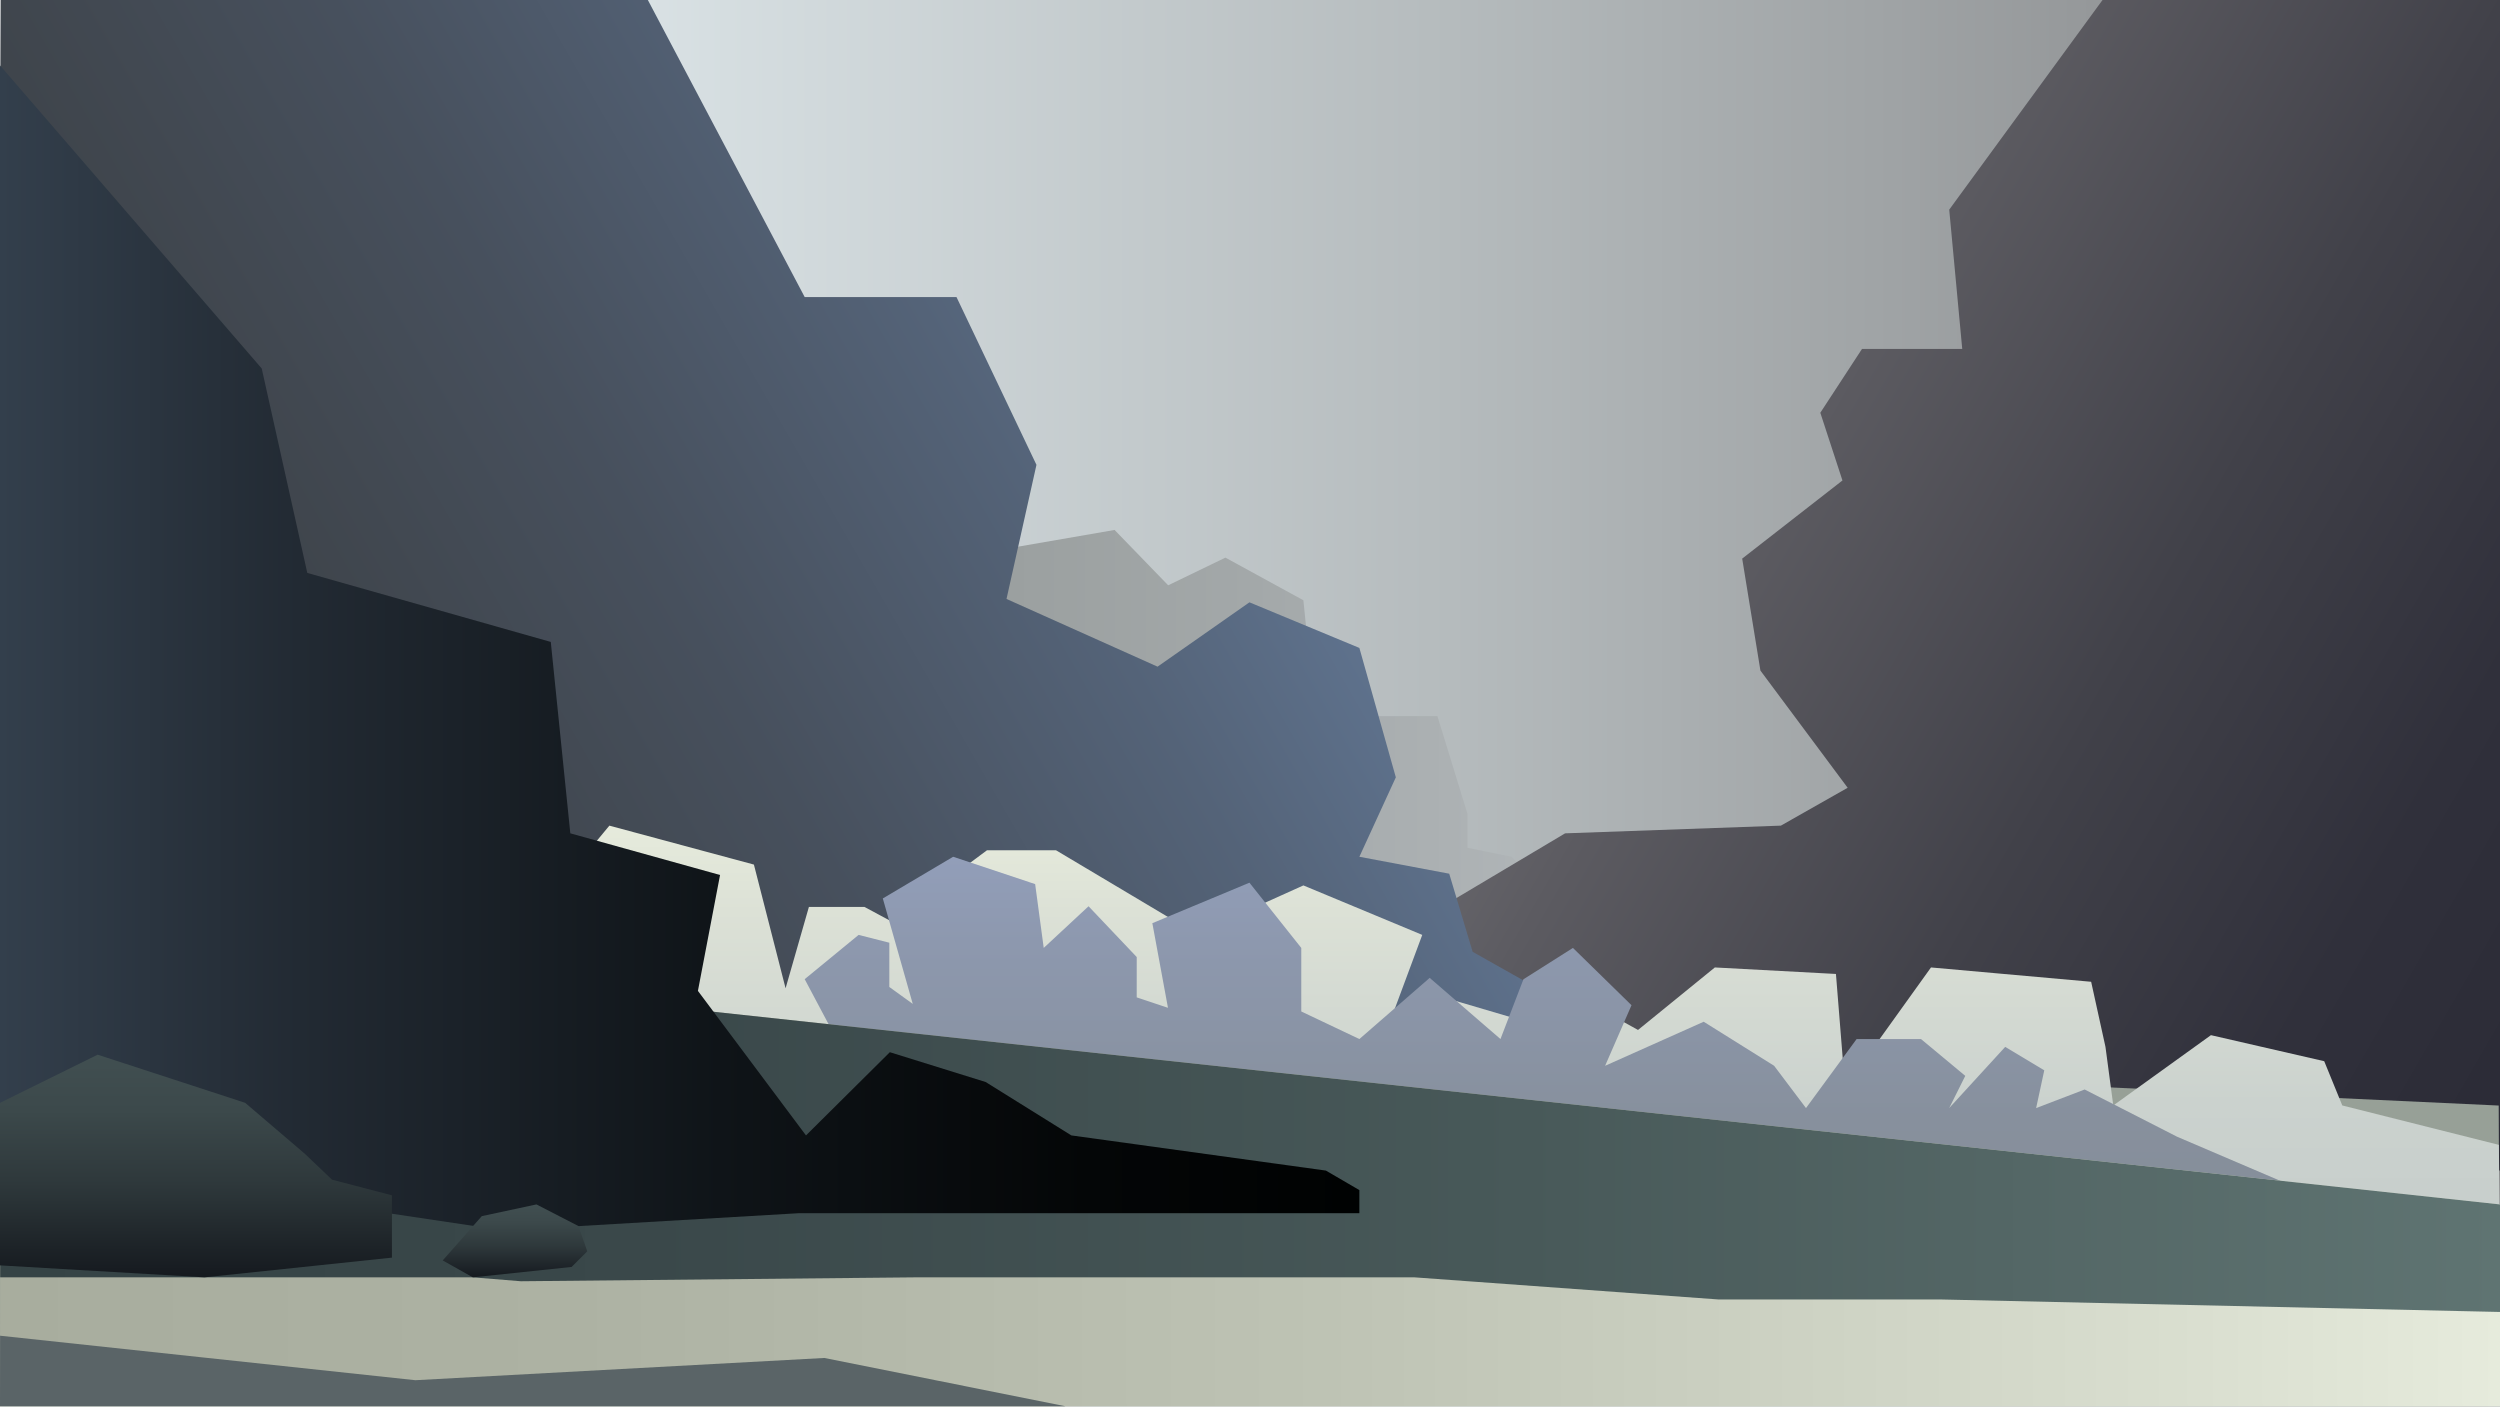
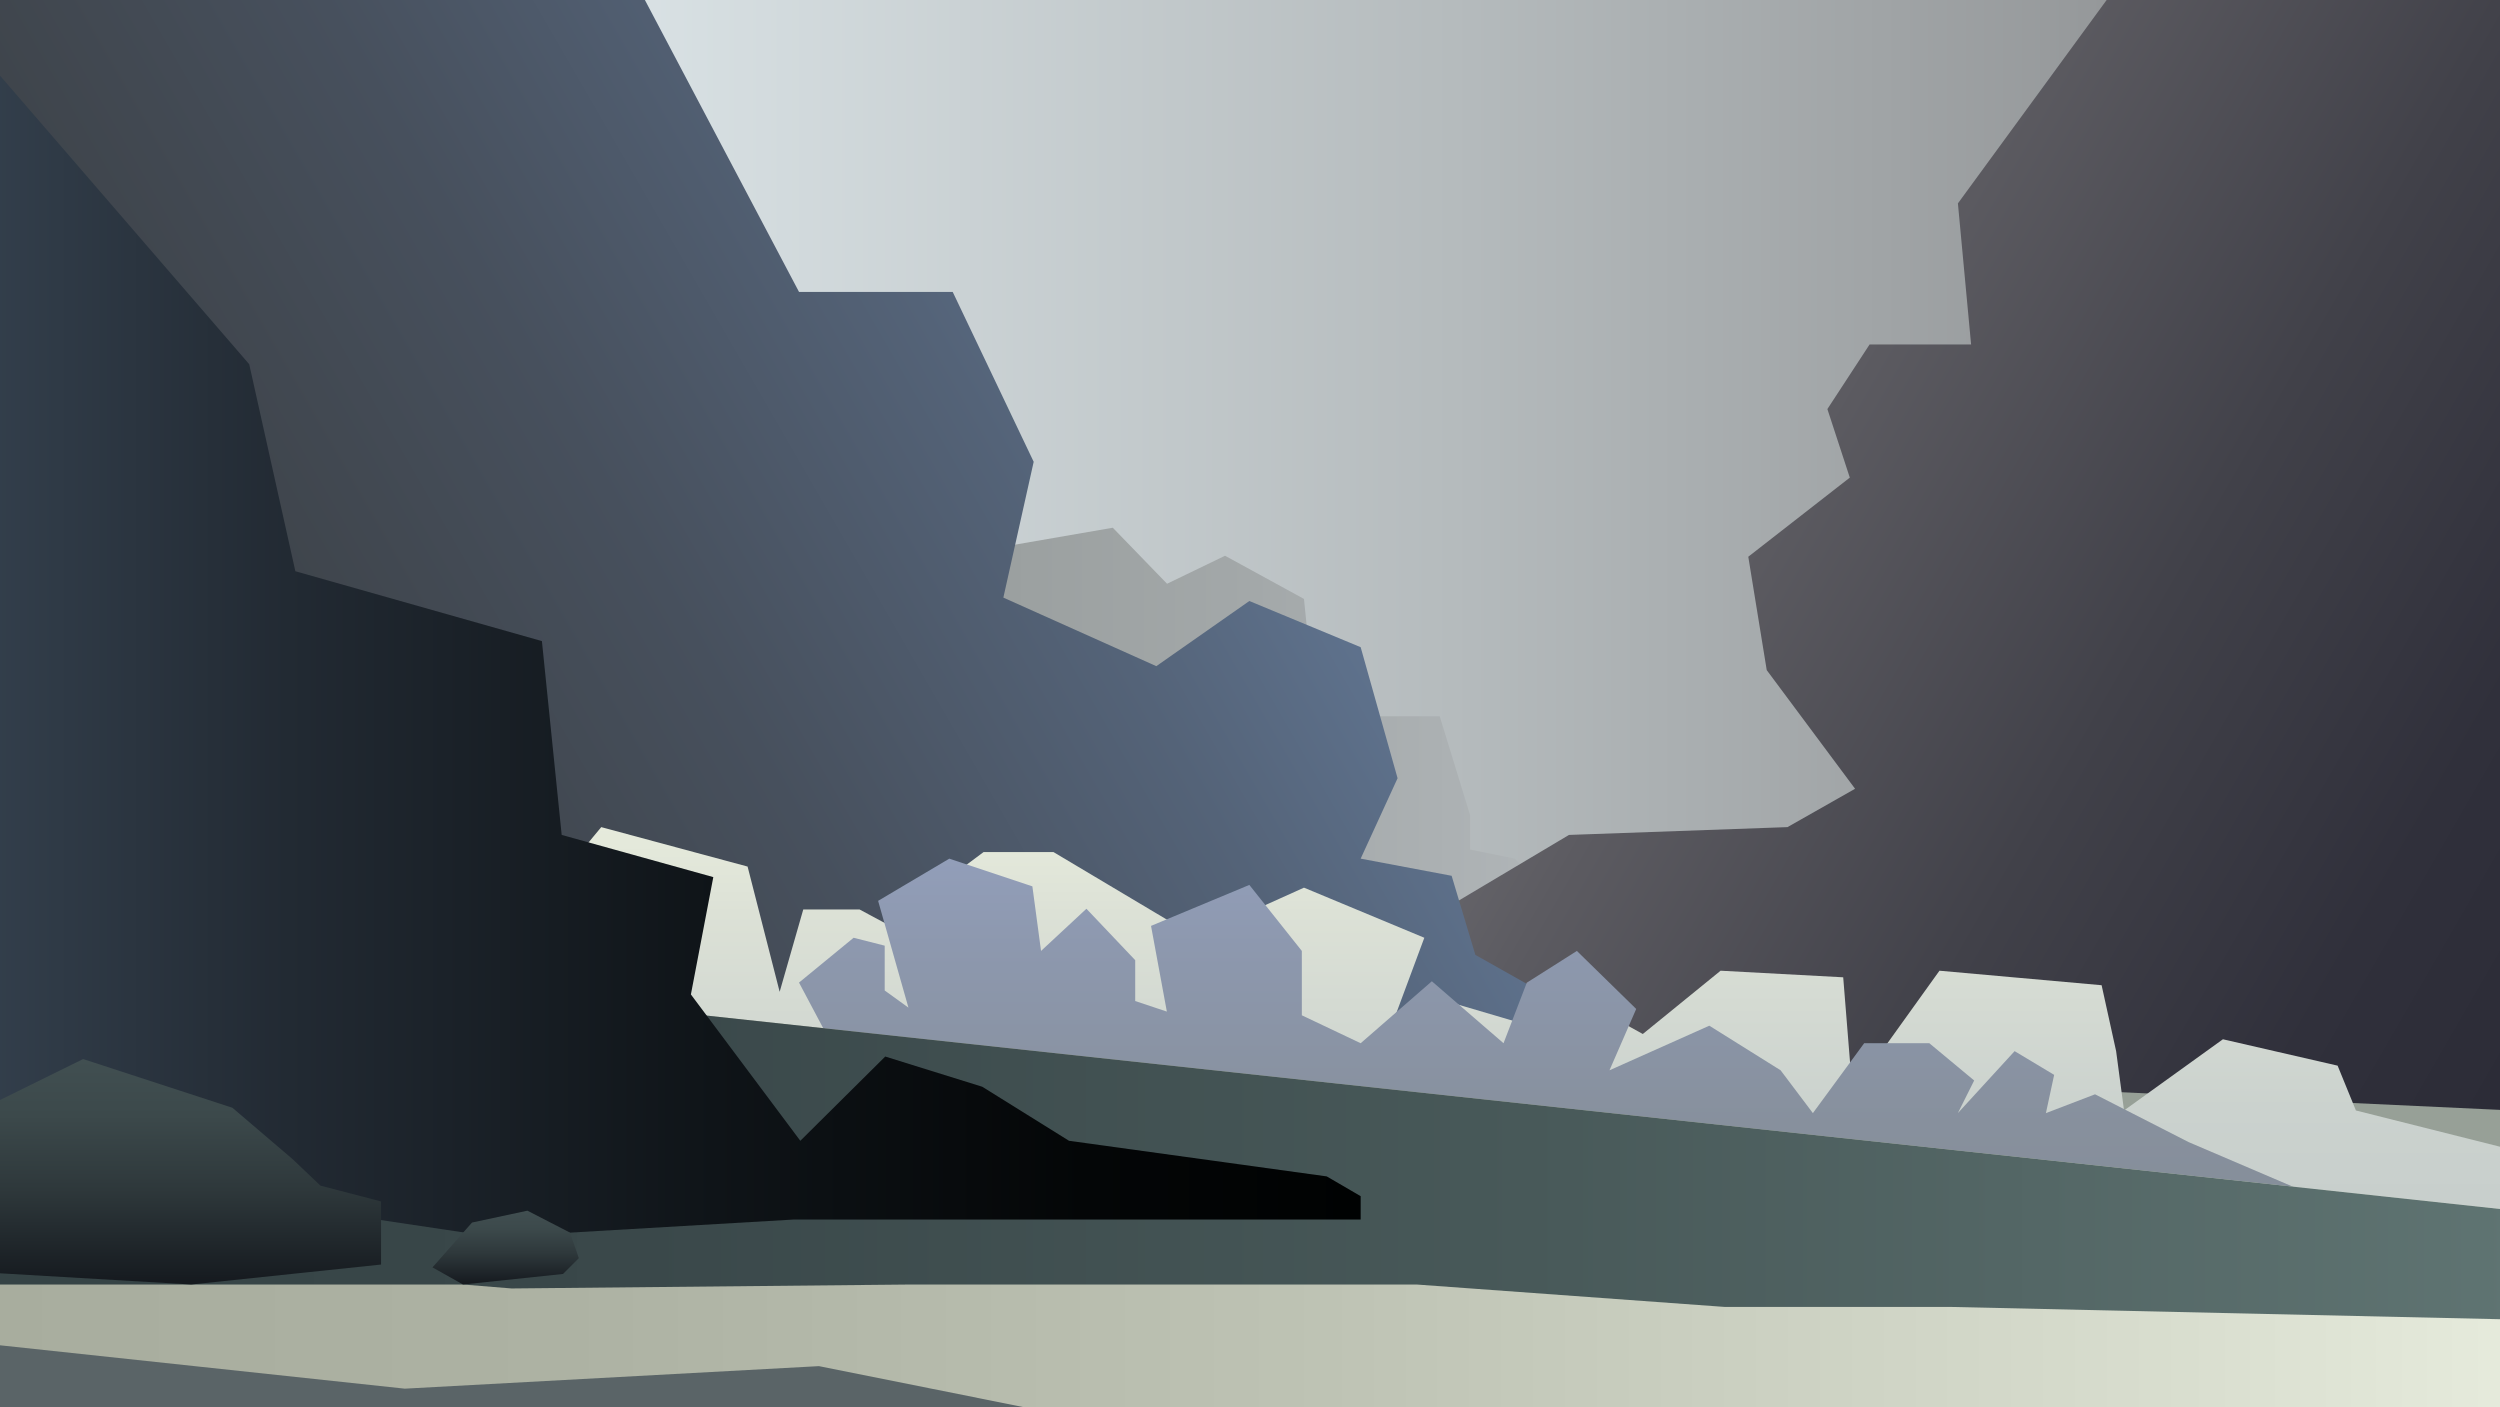
<svg xmlns="http://www.w3.org/2000/svg" xmlns:xlink="http://www.w3.org/1999/xlink" viewBox="0 0 1920 1080">
  <defs>
    <style>.bd{fill:url(#ag);}.be{fill:url(#ai);}.bf{fill:url(#ae);}.bg{fill:url(#ap);}.bh{fill:url(#ar);}.bi{fill:url(#aw);}.bj{fill:url(#an);}.bk{fill:url(#at);}.bl{fill:url(#ay);}.bm{fill:url(#ak);}.bn{fill:url(#b`);}.bo{fill:#97a097;}.bp{fill:#5a6467;}</style>
-     <linearGradient id="ae" x1="1" y1="540" x2="1920" y2="540" gradientTransform="matrix(1, 0, 0, 1, 0, 0)" gradientUnits="userSpaceOnUse">
+     <linearGradient id="ae" x1="-11.11" y1="539.96" x2="1931.99" y2="539.96" gradientTransform="matrix(1, 0, 0, 1, 0, 0)" gradientUnits="userSpaceOnUse">
      <stop offset="0" stop-color="#f1fbfe" />
      <stop offset=".19" stop-color="#e0e9ec" />
      <stop offset=".58" stop-color="#b5bbbd" />
      <stop offset="1" stop-color="#818284" />
    </linearGradient>
-     <linearGradient id="ag" x1="610.56" y1="656.72" x2="1248.96" y2="656.72" gradientTransform="matrix(1, 0, 0, 1, 0, 0)" gradientUnits="userSpaceOnUse">
+     <linearGradient id="ag" x1="606.1" y1="658.15" x2="1252.52" y2="658.15" gradientTransform="matrix(1, 0, 0, 1, 0, 0)" gradientUnits="userSpaceOnUse">
      <stop offset="0" stop-color="#949998" />
      <stop offset=".55" stop-color="#a3a8a9" />
      <stop offset="1" stop-color="#b4b9bc" />
    </linearGradient>
-     <linearGradient id="ai" x1="1284.45" y1="317.61" x2="2013.61" y2="738.59" gradientTransform="matrix(1, 0, 0, 1, 0, 0)" gradientUnits="userSpaceOnUse">
+     <linearGradient id="ai" x1="1288.46" y1="314.78" x2="2026.78" y2="741.05" gradientTransform="matrix(1, 0, 0, 1, 0, 0)" gradientUnits="userSpaceOnUse">
      <stop offset="0" stop-color="#68676c" />
      <stop offset=".12" stop-color="#5c5b61" />
      <stop offset=".47" stop-color="#414149" />
      <stop offset=".77" stop-color="#30303b" />
      <stop offset="1" stop-color="#2b2b36" />
    </linearGradient>
-     <linearGradient id="ak" x1="166.85" y1="694.44" x2="961.66" y2="235.56" gradientTransform="matrix(1, 0, 0, 1, 0, 0)" gradientUnits="userSpaceOnUse">
+     <linearGradient id="ak" x1="156.82" y1="696.34" x2="961.61" y2="231.69" gradientTransform="matrix(1, 0, 0, 1, 0, 0)" gradientUnits="userSpaceOnUse">
      <stop offset="0" stop-color="#3d4147" />
      <stop offset=".2" stop-color="#3f454c" />
      <stop offset=".46" stop-color="#47505d" />
      <stop offset=".76" stop-color="#546378" />
      <stop offset="1" stop-color="#627794" />
    </linearGradient>
-     <linearGradient id="an" x1="1170" y1="961.9" x2="1170" y2="634.09" gradientTransform="matrix(1, 0, 0, 1, 0, 0)" gradientUnits="userSpaceOnUse">
+     <linearGradient id="an" x1="1172.57" y1="967.16" x2="1172.57" y2="635.23" gradientTransform="matrix(1, 0, 0, 1, 0, 0)" gradientUnits="userSpaceOnUse">
      <stop offset="0" stop-color="#c6cdcb" />
      <stop offset=".35" stop-color="#cbd2ce" />
      <stop offset=".8" stop-color="#dce1d6" />
      <stop offset="1" stop-color="#e6ebdc" />
    </linearGradient>
-     <linearGradient id="ap" x1="1248.96" y1="961.9" x2="1248.96" y2="658" gradientTransform="matrix(1, 0, 0, 1, 0, 0)" gradientUnits="userSpaceOnUse">
+     <linearGradient id="ap" x1="1252.52" y1="967.16" x2="1252.52" y2="659.44" gradientTransform="matrix(1, 0, 0, 1, 0, 0)" gradientUnits="userSpaceOnUse">
      <stop offset="0" stop-color="#858d98" />
      <stop offset=".34" stop-color="#87909d" />
      <stop offset=".78" stop-color="#8d98ae" />
      <stop offset="1" stop-color="#929eb9" />
    </linearGradient>
-     <linearGradient id="ar" x1="0" y1="899" x2="1920" y2="899" gradientTransform="matrix(1, 0, 0, 1, 0, 0)" gradientUnits="userSpaceOnUse">
+     <linearGradient id="ar" x1="-12.13" y1="903.47" x2="1931.99" y2="903.47" gradientTransform="matrix(1, 0, 0, 1, 0, 0)" gradientUnits="userSpaceOnUse">
      <stop offset="0" stop-color="#a8ad9e" />
      <stop offset=".23" stop-color="#adb2a3" />
      <stop offset=".53" stop-color="#bec3b4" />
      <stop offset=".87" stop-color="#d9decf" />
      <stop offset="1" stop-color="#e6ebdc" />
    </linearGradient>
-     <linearGradient id="at" x1=".14" y1="862.8" x2="1920" y2="862.8" gradientTransform="matrix(1, 0, 0, 1, 0, 0)" gradientUnits="userSpaceOnUse">
+     <linearGradient id="at" x1="-11.99" y1="866.81" x2="1931.99" y2="866.81" gradientTransform="matrix(1, 0, 0, 1, 0, 0)" gradientUnits="userSpaceOnUse">
      <stop offset="0" stop-color="#354345" />
      <stop offset=".26" stop-color="#3a484a" />
      <stop offset=".61" stop-color="#485959" />
      <stop offset="1" stop-color="#5f7472" />
      <stop offset="1" stop-color="#607573" />
    </linearGradient>
-     <linearGradient id="aw" x1="0" y1="497.61" x2="1044" y2="497.61" gradientTransform="matrix(1, 0, 0, 1, 0, 0)" gradientUnits="userSpaceOnUse">
+     <linearGradient id="aw" x1="-12.13" y1="497.04" x2="1044.99" y2="497.04" gradientTransform="matrix(1, 0, 0, 1, 0, 0)" gradientUnits="userSpaceOnUse">
      <stop offset="0" stop-color="#333f4c" />
      <stop offset=".22" stop-color="#222a33" />
      <stop offset=".53" stop-color="#0f1418" />
      <stop offset=".8" stop-color="#040607" />
      <stop offset="1" stop-color="#000202" />
    </linearGradient>
-     <linearGradient id="ay" x1="150.5" y1="981" x2="150.5" y2="810" gradientTransform="matrix(1, 0, 0, 1, 0, 0)" gradientUnits="userSpaceOnUse">
+     <linearGradient id="ay" x1="140.26" y1="986.5" x2="140.26" y2="813.35" gradientTransform="matrix(1, 0, 0, 1, 0, 0)" gradientUnits="userSpaceOnUse">
      <stop offset="0" stop-color="#15191e" />
      <stop offset=".05" stop-color="#181d22" />
      <stop offset=".42" stop-color="#2e383b" />
      <stop offset=".75" stop-color="#3c494b" />
      <stop offset="1" stop-color="#414f51" />
    </linearGradient>
-     <linearGradient id="b`" x1="395.5" x2="395.5" y2="925" xlink:href="#ay" />
+     <linearGradient id="b`" x1="388.34" x2="388.34" y2="929.8" xlink:href="#ay" />
  </defs>
  <g id="a" />
  <g id="b" />
  <g id="c" />
  <g id="d" />
  <g id="e" />
  <g id="f" />
  <g id="g" />
  <g id="h" />
  <g id="i" />
  <g id="j" />
  <g id="k" />
  <g id="l" />
  <g id="m" />
  <g id="n" />
  <g id="o" />
  <g id="p" />
  <g id="q" />
  <g id="r" />
  <g id="s" />
  <g id="t" />
  <g id="u" />
  <g id="v" />
  <g id="w" />
  <g id="x" />
  <g id="y" />
  <g id="a`" />
  <g id="aa" />
  <g id="ab" />
  <g id="ac" />
  <g id="ad">
-     <rect class="bf" x="1" width="1919" height="1080" />
+     <rect class="bf" x="-11.11" y="-6.82" width="1943.1" height="1093.56" />
  </g>
  <g id="af">
-     <polygon class="bd" points="610.56 449.5 856 407 897.16 449.5 941.12 428.25 1001 461 1010 550 1103.96 550 1127 625 1127 651.09 1160.96 658 1205 705 1248.96 906.45 610.56 449.5" />
+     <polygon class="bd" points="606.1 448.32 854.62 405.29 896.3 448.32 940.82 426.81 1001.45 459.97 1010.56 550.09 1105.7 550.09 1129.03 626.03 1129.03 652.44 1163.41 659.44 1208.01 707.03 1252.52 911.01 606.1 448.32" />
  </g>
  <g id="ah">
-     <polygon class="be" points="1614.74 0 1497 161 1507 268 1430.01 268 1398 317 1415 369 1338 429 1352 515 1419 605 1367.72 634.09 1202 640 1044 734.08 1084 887 1921 899 1921 0 1614.74 0" />
+     <polygon class="be" points="1622.89 -6.82 1503.67 156.2 1513.8 264.55 1435.85 264.55 1403.43 314.16 1420.65 366.81 1342.68 427.57 1356.85 514.65 1424.7 605.78 1372.78 635.23 1204.97 641.22 1044.99 736.48 1085.49 891.32 1933 903.47 1933 -6.82 1622.89 -6.82" />
  </g>
  <g id="aj">
-     <polygon class="bm" points="497.55 0 618 228.13 734.58 228.13 796 357 773 460 889 512 959.57 462.58 1044 497.61 1072 597 1044 658 1113 671 1131 731 1303.95 828.42 451 810 39 473 -.86 344.07 .5 0 497.55 0" />
+     <polygon class="bm" points="491.68 -6.82 613.64 224.18 731.67 224.18 793.87 354.66 770.58 458.96 888.04 511.61 959.49 461.57 1044.99 497.04 1073.34 597.68 1044.99 659.44 1114.85 672.61 1133.08 733.36 1308.2 832 444.54 813.35 27.36 472.12 -13 341.57 -11.62 -6.82 491.68 -6.82" />
  </g>
  <g id="al">
-     <polyline class="bo" points="-.86 784.69 1080.75 810 1919 849.06 1920 1080 0 1080 -.86 784.69" />
+     <polyline class="bo" points="-13 787.73 1082.2 813.35 1930.97 852.9 1931.99 1086.74 -12.13 1086.74 -13 787.73" />
  </g>
  <g id="am">
-     <polygon class="bj" points="468 759 420 692 468 634.09 579 664 603.33 759 621.23 696.54 663.93 696.54 703.88 718 724.54 759 711 688 758 653 811 653 920.12 718 902.22 759 950 703 1001 680 1092.29 718 1067.5 784.69 1102 764 1172.18 784.69 1194 827 1220 770 1258 791 1317 743 1410 748 1417 835 1483 743 1606 754 1617 804 1623 849 1698 795 1785 815 1798.88 849 1919.13 879.26 1920 961.9 451 840.5 468 759" />
+     <polygon class="bj" points="461.75 761.71 413.15 693.87 461.75 635.23 574.15 665.52 598.78 761.71 616.91 698.47 660.14 698.47 700.59 720.2 721.51 761.71 707.8 689.82 755.39 654.38 809.06 654.38 919.55 720.2 901.42 761.71 949.81 705.01 1001.45 681.72 1093.88 720.2 1068.78 787.73 1103.71 766.77 1174.77 787.73 1196.87 830.57 1223.2 772.85 1261.67 794.11 1321.41 745.51 1415.58 750.57 1422.67 838.67 1489.5 745.51 1614.04 756.65 1625.18 807.28 1631.26 852.84 1707.2 798.16 1795.29 818.42 1809.34 852.84 1931.11 883.48 1931.99 967.16 444.54 844.24 461.75 761.71" />
  </g>
  <g id="ao">
-     <polygon class="bg" points="642.41 797.99 618 752 659.41 718 683 724 683 758 701 771 678 690 732 658 795 679 801.58 728 836 696 873 735 873 765.99 897 774 885 709 959.57 677.91 999.38 728 999.38 776.81 1044 797.99 1098 751 1152.36 797.99 1170 752.09 1208 728 1253 772 1232.72 818.53 1308.44 784.69 1362.53 818.53 1387 851 1425.88 797.99 1475.33 797.99 1509.33 826.26 1496.97 851 1540 804 1570 822 1563.75 851 1601.01 836.73 1672 873 1879.91 961.9 642.41 797.99" />
+     <polygon class="bg" points="638.36 801.2 613.64 754.62 655.57 720.2 679.45 726.27 679.45 760.7 697.68 773.86 674.39 691.85 729.07 659.44 792.86 680.71 799.52 730.32 834.37 697.92 871.84 737.41 871.84 768.79 896.14 776.9 883.99 711.08 959.49 679.61 999.81 730.32 999.81 779.75 1044.99 801.2 1099.66 753.61 1154.71 801.2 1172.57 754.71 1211.04 730.32 1256.61 774.88 1236.08 821.99 1312.75 787.73 1367.51 821.99 1392.29 854.87 1431.67 801.2 1481.74 801.2 1516.16 829.82 1503.64 854.87 1547.22 807.28 1577.59 825.5 1571.26 854.87 1608.99 840.42 1680.87 877.14 1891.4 967.16 638.36 801.2" />
  </g>
  <g id="aq">
-     <polygon class="bh" points=".5 718 1920 925 1920 1080 0 1080 .5 718" />
+     <polygon class="bh" points="-11.62 720.2 1931.99 929.8 1931.99 1086.74 -12.13 1086.74 -11.62 720.2" />
  </g>
  <g id="as">
-     <polygon class="bk" points=".5 718 .14 981 157 981 363.14 981 400 984 703.19 981 1086.29 981 1320 998 1491 998 1920 1007.59 1920 925 .5 718" />
+     <polygon class="bk" points="-11.62 720.2 -11.99 986.5 146.85 986.5 355.58 986.5 392.9 989.54 699.89 986.5 1087.81 986.5 1324.45 1003.71 1497.6 1003.71 1931.99 1013.43 1931.99 929.8 -11.62 720.2" />
  </g>
  <g id="au">
-     <polygon class="bp" points=".07 1025.83 319 1060 633.12 1042.91 818.22 1080 0 1080 .07 1025.83" />
+     <polygon class="bp" points="-12.05 1031.89 310.88 1066.49 628.95 1049.19 816.37 1086.74 -12.13 1086.74 -12.05 1031.89" />
  </g>
  <g id="av">
-     <polygon class="bi" points="0 50.22 201 283 236 440 423 493 438 640 553 672 536 761 619 872 683.4 808.09 757 831 822.8 872 1018.26 899 1044 914 1044 931.73 613.63 931.73 387 945 300 932 0 930.26 0 50.22" />
+     <polygon class="bi" points="-12.13 44.03 191.4 279.73 226.84 438.71 416.19 492.37 431.37 641.22 547.82 673.62 530.61 763.74 614.65 876.13 679.86 811.42 754.38 834.62 821.01 876.13 1018.92 903.47 1044.99 918.66 1044.99 936.62 609.21 936.62 379.73 950.05 291.64 936.88 -12.13 935.12 -12.13 44.03" />
  </g>
  <g id="ax">
-     <polygon class="bl" points="0 846.97 75 810 188.28 846.97 234 886 255 906 301 918 301 965.86 157 981 0 971.8 0 846.97" />
-     <polygon class="bn" points="340 968 370 934 412 925 444.3 941.65 451 961 439 973 363.14 981 340 968" />
+     <polygon class="bl" points="-12.13 850.78 63.82 813.35 178.51 850.78 224.81 890.31 246.08 910.56 292.65 922.71 292.65 971.17 146.85 986.5 -12.13 977.18 -12.13 850.78" />
+     <polygon class="bn" points="332.14 973.34 362.52 938.91 405.05 929.8 437.75 946.65 444.54 966.25 432.39 978.4 355.58 986.5 332.14 973.34" />
  </g>
  <g id="ba" />
  <g id="bb" />
  <g id="bc" />
</svg>
